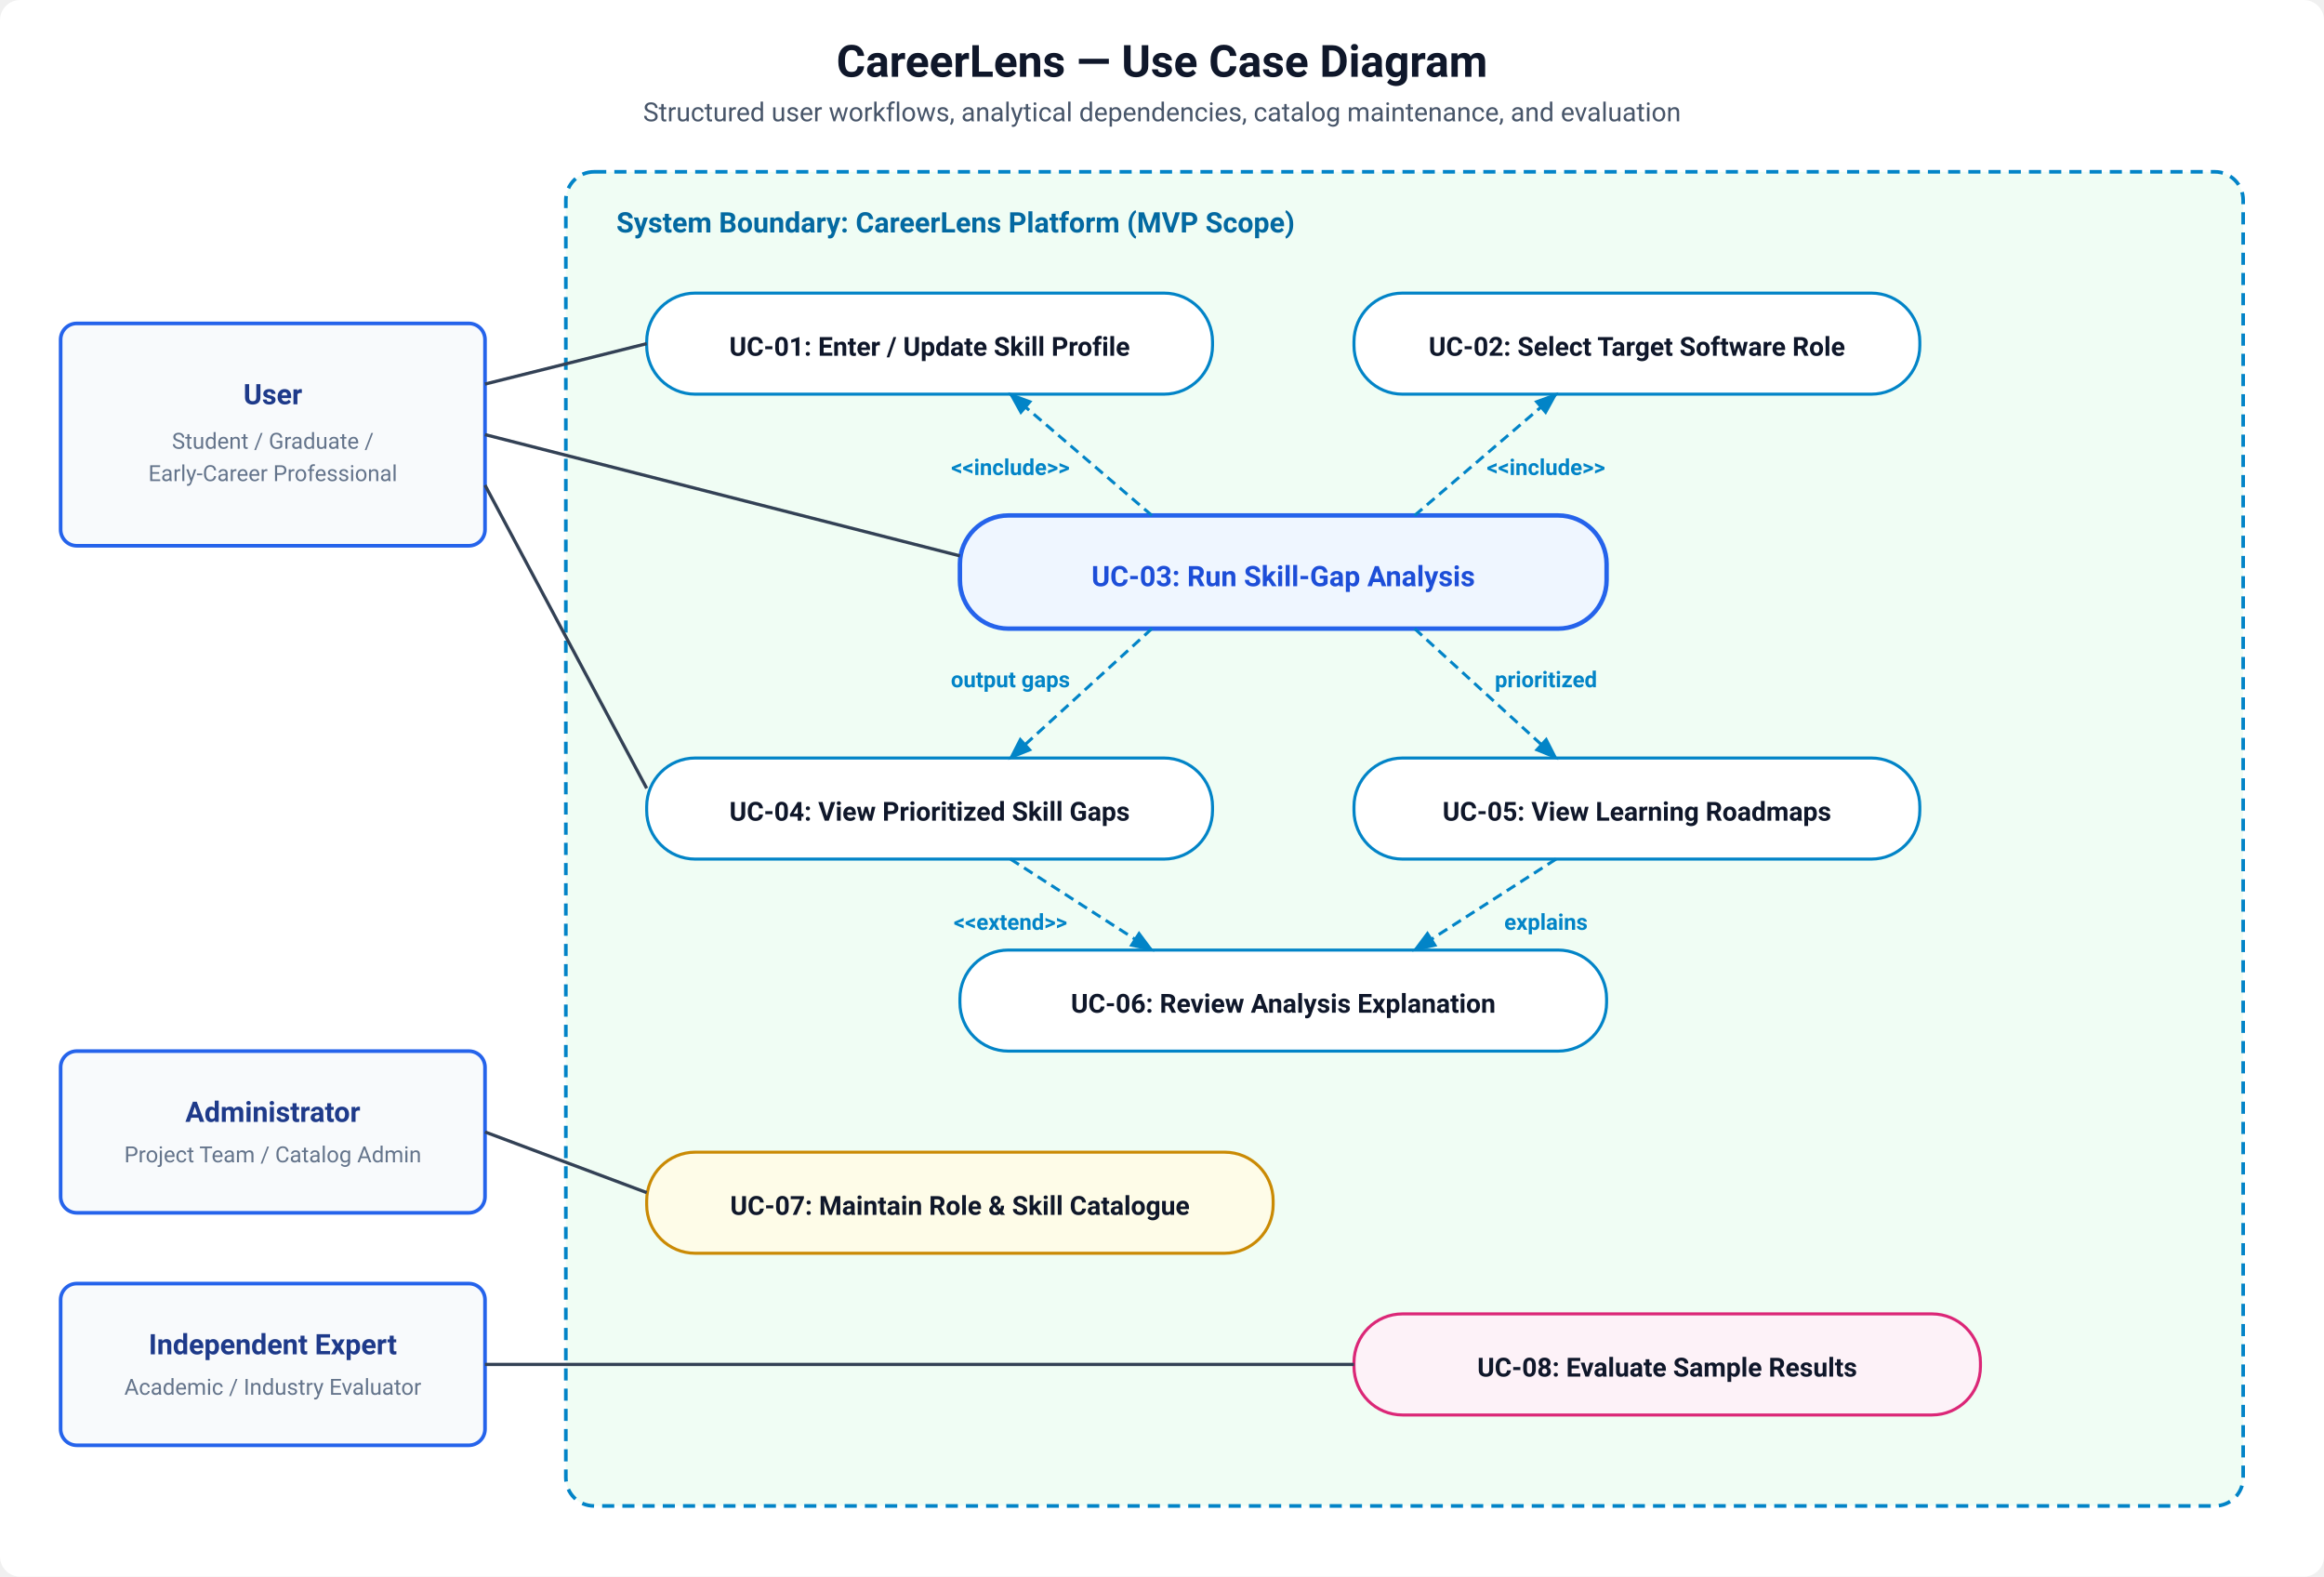
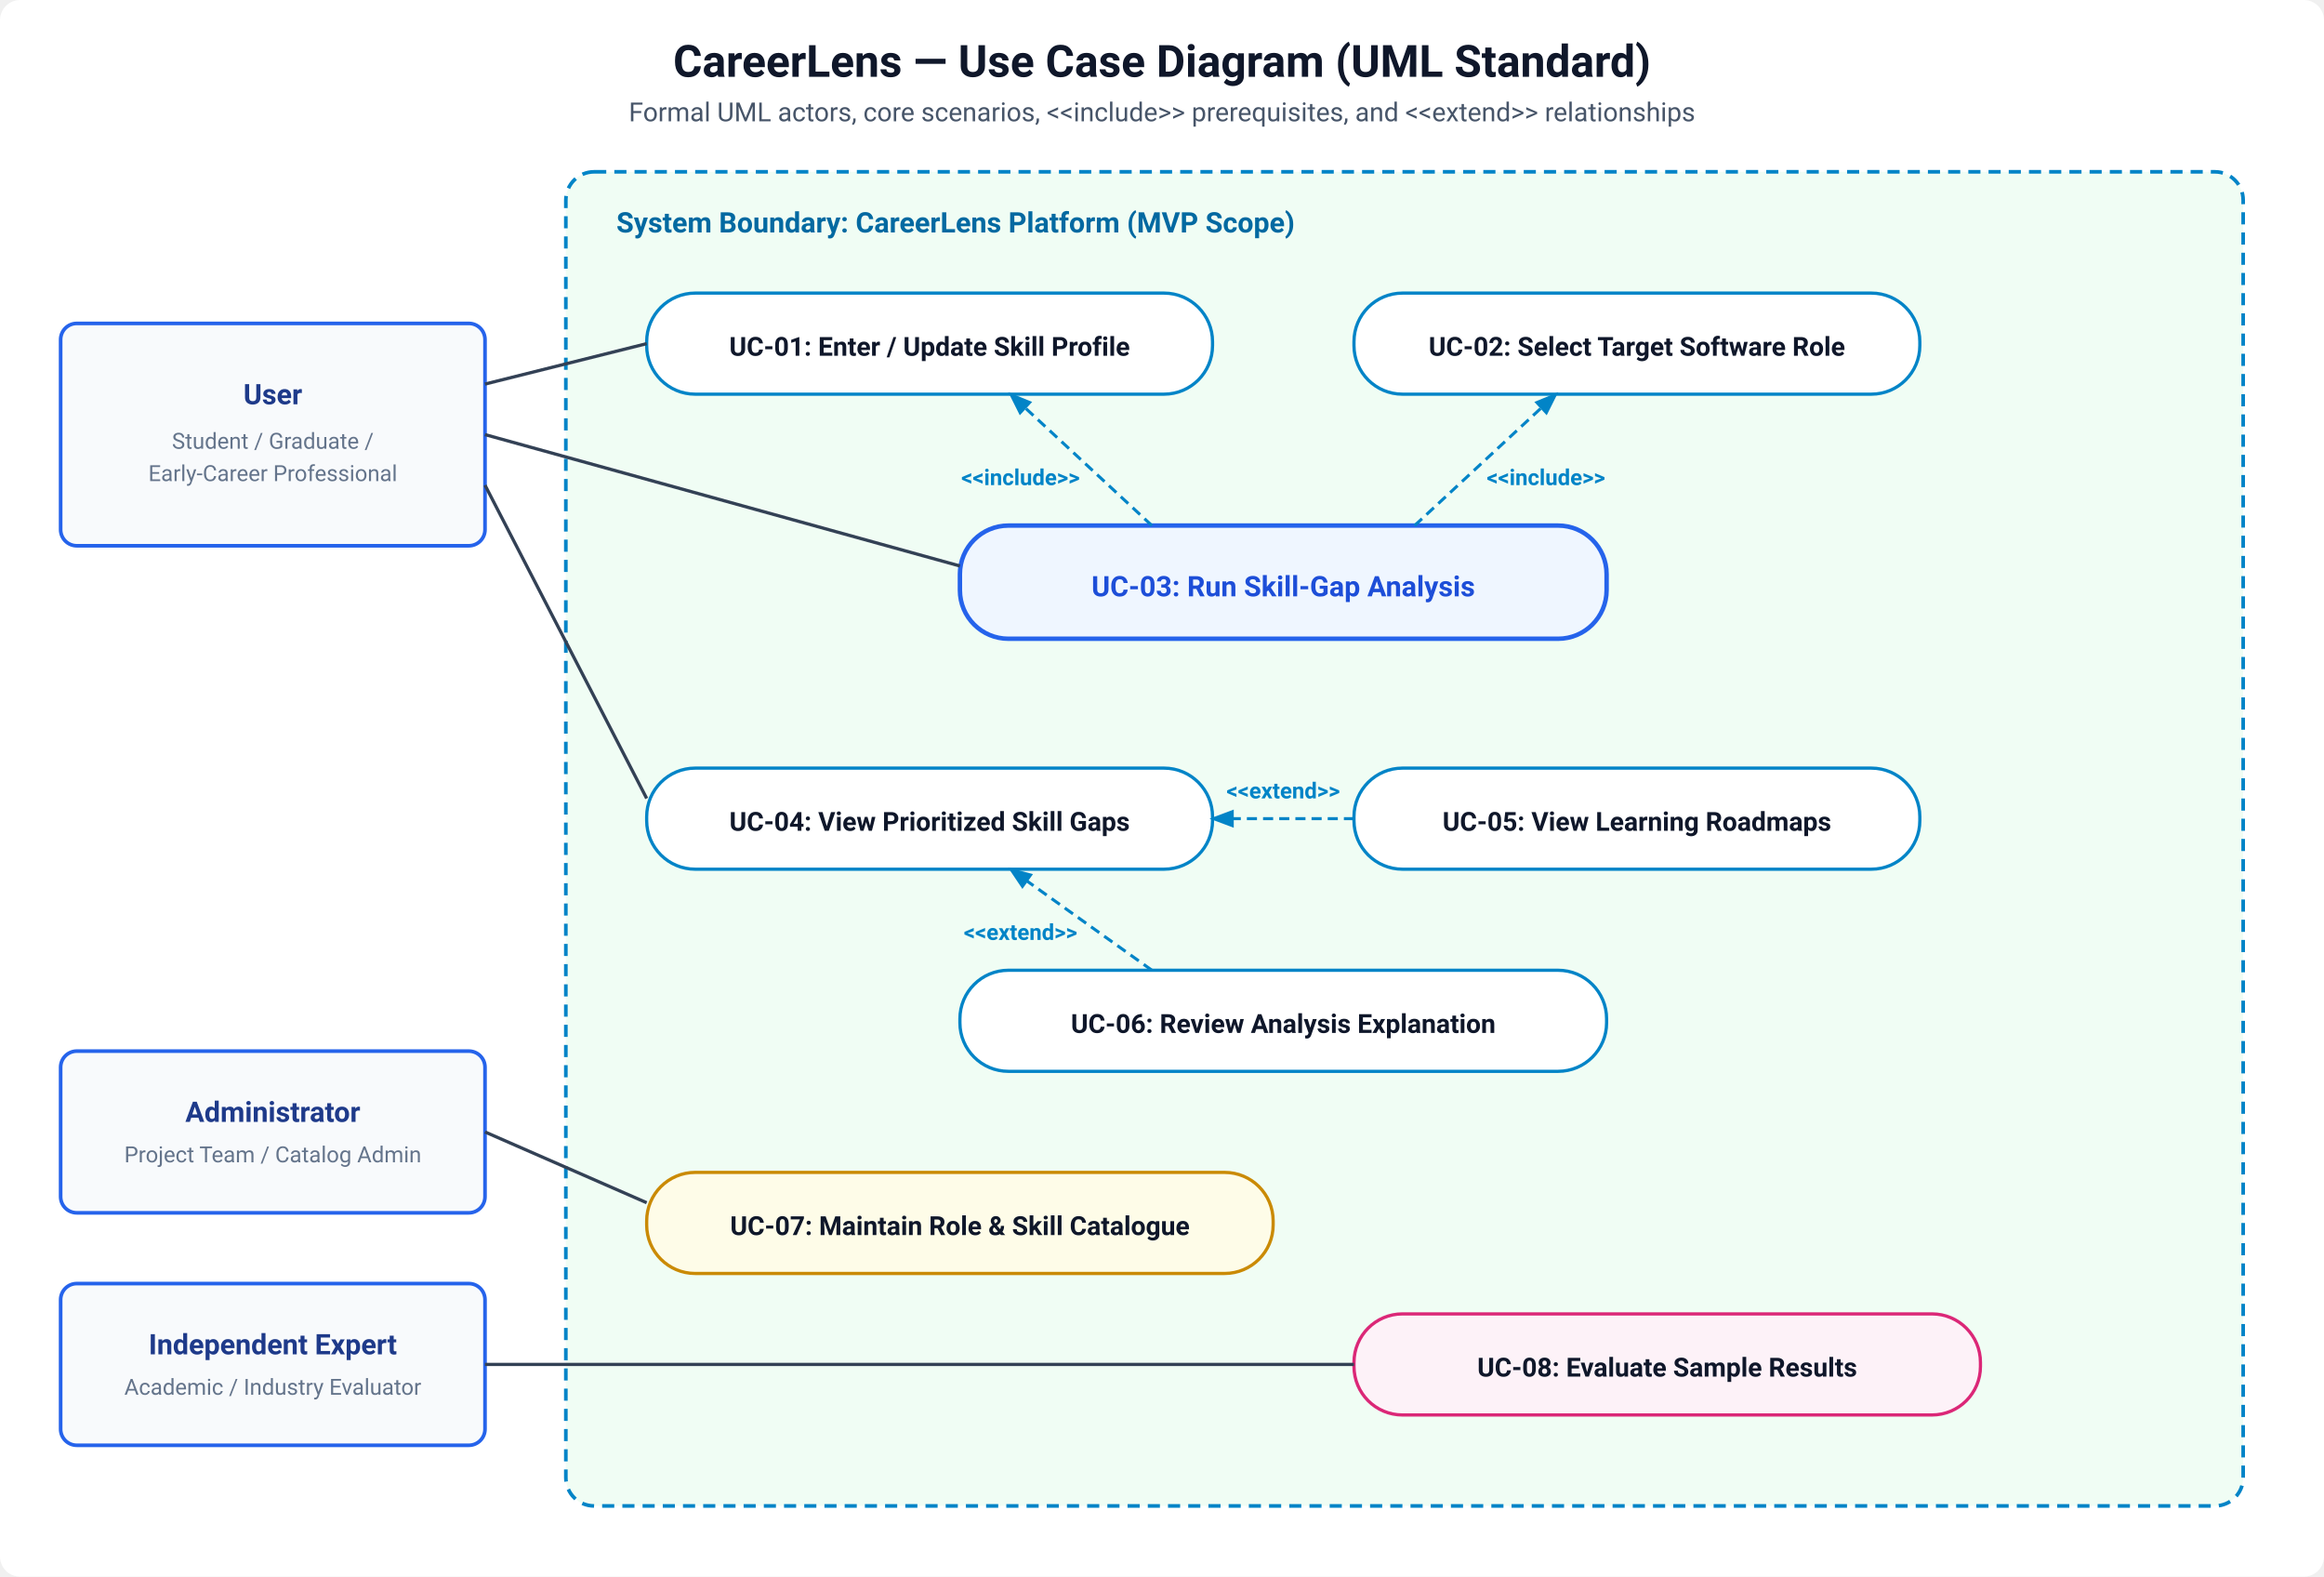
<svg xmlns="http://www.w3.org/2000/svg" viewBox="0 0 1150 780" width="100%" height="100%">
  <defs>
    <style>
      .bg { fill: #ffffff; }
      .title { font-family: -apple-system, BlinkMacSystemFont, "Segoe UI", Roboto, sans-serif; font-size: 22px; font-weight: 700; fill: #0f172a; }
      .subtitle { font-family: -apple-system, BlinkMacSystemFont, "Segoe UI", Roboto, sans-serif; font-size: 13px; fill: #475569; }
      .actor-card { fill: #f8fafc; stroke: #2563eb; stroke-width: 1.8; rx: 8; }
      .actor-title { font-family: -apple-system, BlinkMacSystemFont, "Segoe UI", Roboto, sans-serif; font-size: 14px; font-weight: 700; fill: #1e3a8a; text-anchor: middle; }
      .actor-sub { font-family: -apple-system, BlinkMacSystemFont, "Segoe UI", Roboto, sans-serif; font-size: 11px; fill: #64748b; text-anchor: middle; }
      
      .boundary { fill: #f0fdf4; stroke: #0284c7; stroke-width: 1.8; stroke-dasharray: 6 4; rx: 14; }
      .boundary-title { font-family: -apple-system, BlinkMacSystemFont, "Segoe UI", Roboto, sans-serif; font-size: 14px; font-weight: 700; fill: #0369a1; }
      
-       .uc-pill { fill: #ffffff; stroke: #0284c7; stroke-width: 1.5; rx: 24; }
+       .uc-pill { fill: #ffffff; stroke: #0284c7; stroke-width: 1.6; rx: 24; }
      .uc-core { fill: #eff6ff; stroke: #2563eb; stroke-width: 2.2; rx: 24; }
-       .uc-admin { fill: #fefce8; stroke: #ca8a04; stroke-width: 1.5; rx: 24; }
-       .uc-expert { fill: #fdf2f8; stroke: #db2777; stroke-width: 1.5; rx: 24; }
+       .uc-admin { fill: #fefce8; stroke: #ca8a04; stroke-width: 1.6; rx: 24; }
+       .uc-expert { fill: #fdf2f8; stroke: #db2777; stroke-width: 1.6; rx: 24; }
      
      .uc-text { font-family: -apple-system, BlinkMacSystemFont, "Segoe UI", Roboto, sans-serif; font-size: 13px; font-weight: 600; fill: #0f172a; text-anchor: middle; }
      .uc-text-core { font-family: -apple-system, BlinkMacSystemFont, "Segoe UI", Roboto, sans-serif; font-size: 14px; font-weight: 700; fill: #1d4ed8; text-anchor: middle; }
      
-       .dep-text { font-family: -apple-system, BlinkMacSystemFont, "Segoe UI", Roboto, sans-serif; font-size: 11px; fill: #0284c7; font-weight: 600; text-anchor: middle; }
+       .dep-text { font-family: -apple-system, BlinkMacSystemFont, "Segoe UI", Roboto, sans-serif; font-size: 11px; fill: #0284c7; font-weight: 700; text-anchor: middle; }
      .line-assoc { stroke: #334155; stroke-width: 1.6; fill: none; }
      .line-dep { stroke: #0284c7; stroke-width: 1.5; stroke-dasharray: 5 3; fill: none; marker-end: url(#arrow-blue); }
    </style>
    <marker id="arrow-blue" markerWidth="8" markerHeight="6" refX="7" refY="3" orient="auto">
      <polygon points="0 0, 8 3, 0 6" fill="#0284c7" />
    </marker>
  </defs>
  <rect width="1150" height="780" class="bg" rx="10" />
-   <text x="575" y="38" class="title" text-anchor="middle">CareerLens — Use Case Diagram</text>
-   <text x="575" y="60" class="subtitle" text-anchor="middle">Structured user workflows, analytical dependencies, catalog maintenance, and evaluation</text>
+   <text x="575" y="38" class="title" text-anchor="middle">CareerLens — Use Case Diagram (UML Standard)</text>
+   <text x="575" y="60" class="subtitle" text-anchor="middle">Formal UML actors, core scenarios, &lt;&lt;include&gt;&gt; prerequisites, and &lt;&lt;extend&gt;&gt; relationships</text>
  <rect x="280" y="85" width="830" height="660" class="boundary" />
  <text x="305" y="115" class="boundary-title">System Boundary: CareerLens Platform (MVP Scope)</text>
  <rect x="30" y="160" width="210" height="110" class="actor-card" />
  <text x="135" y="200" class="actor-title">User</text>
  <text x="135" y="222" class="actor-sub">Student / Graduate /</text>
  <text x="135" y="238" class="actor-sub">Early-Career Professional</text>
  <rect x="30" y="520" width="210" height="80" class="actor-card" />
  <text x="135" y="555" class="actor-title">Administrator</text>
  <text x="135" y="575" class="actor-sub">Project Team / Catalog Admin</text>
  <rect x="30" y="635" width="210" height="80" class="actor-card" />
  <text x="135" y="670" class="actor-title">Independent Expert</text>
  <text x="135" y="690" class="actor-sub">Academic / Industry Evaluator</text>
  <rect x="320" y="145" width="280" height="50" class="uc-pill" />
  <text x="460" y="176" class="uc-text">UC-01: Enter / Update Skill Profile</text>
  <rect x="670" y="145" width="280" height="50" class="uc-pill" />
  <text x="810" y="176" class="uc-text">UC-02: Select Target Software Role</text>
-   <rect x="475" y="255" width="320" height="56" class="uc-core" />
-   <text x="635" y="290" class="uc-text-core">UC-03: Run Skill-Gap Analysis</text>
-   <rect x="320" y="375" width="280" height="50" class="uc-pill" />
-   <text x="460" y="406" class="uc-text">UC-04: View Prioritized Skill Gaps</text>
-   <rect x="670" y="375" width="280" height="50" class="uc-pill" />
-   <text x="810" y="406" class="uc-text">UC-05: View Learning Roadmaps</text>
-   <rect x="475" y="470" width="320" height="50" class="uc-pill" />
-   <text x="635" y="501" class="uc-text">UC-06: Review Analysis Explanation</text>
-   <rect x="320" y="570" width="310" height="50" class="uc-admin" />
-   <text x="475" y="601" class="uc-text" fill="#854d0e">UC-07: Maintain Role &amp; Skill Catalogue</text>
+   <rect x="475" y="260" width="320" height="56" class="uc-core" />
+   <text x="635" y="295" class="uc-text-core">UC-03: Run Skill-Gap Analysis</text>
+   <rect x="320" y="380" width="280" height="50" class="uc-pill" />
+   <text x="460" y="411" class="uc-text">UC-04: View Prioritized Skill Gaps</text>
+   <rect x="670" y="380" width="280" height="50" class="uc-pill" />
+   <text x="810" y="411" class="uc-text">UC-05: View Learning Roadmaps</text>
+   <rect x="475" y="480" width="320" height="50" class="uc-pill" />
+   <text x="635" y="511" class="uc-text">UC-06: Review Analysis Explanation</text>
+   <rect x="320" y="580" width="310" height="50" class="uc-admin" />
+   <text x="475" y="611" class="uc-text" fill="#854d0e">UC-07: Maintain Role &amp; Skill Catalogue</text>
  <rect x="670" y="650" width="310" height="50" class="uc-expert" />
  <text x="825" y="681" class="uc-text" fill="#9d174d">UC-08: Evaluate Sample Results</text>
  <line x1="240" y1="190" x2="320" y2="170" class="line-assoc" />
-   <line x1="240" y1="215" x2="475" y2="275" class="line-assoc" />
-   <line x1="240" y1="240" x2="320" y2="390" class="line-assoc" />
-   <line x1="240" y1="560" x2="320" y2="590" class="line-assoc" />
+   <line x1="240" y1="215" x2="475" y2="280" class="line-assoc" />
+   <line x1="240" y1="240" x2="320" y2="395" class="line-assoc" />
+   <line x1="240" y1="560" x2="320" y2="595" class="line-assoc" />
  <line x1="240" y1="675" x2="670" y2="675" class="line-assoc" />
-   <path d="M 570 255 L 500 195" class="line-dep" />
-   <text x="500" y="235" class="dep-text">&lt;&lt;include&gt;&gt;</text>
-   <path d="M 700 255 L 770 195" class="line-dep" />
-   <text x="765" y="235" class="dep-text">&lt;&lt;include&gt;&gt;</text>
-   <path d="M 570 311 L 500 375" class="line-dep" />
-   <text x="500" y="340" class="dep-text">output gaps</text>
-   <path d="M 700 311 L 770 375" class="line-dep" />
-   <text x="765" y="340" class="dep-text">prioritized</text>
-   <path d="M 500 425 L 570 470" class="line-dep" />
-   <text x="500" y="460" class="dep-text">&lt;&lt;extend&gt;&gt;</text>
-   <path d="M 770 425 L 700 470" class="line-dep" />
-   <text x="765" y="460" class="dep-text">explains</text>
+   <path d="M 570 260 L 500 195" class="line-dep" />
+   <text x="505" y="240" class="dep-text">&lt;&lt;include&gt;&gt;</text>
+   <path d="M 700 260 L 770 195" class="line-dep" />
+   <text x="765" y="240" class="dep-text">&lt;&lt;include&gt;&gt;</text>
+   <path d="M 670 405 L 600 405" class="line-dep" />
+   <text x="635" y="395" class="dep-text">&lt;&lt;extend&gt;&gt;</text>
+   <path d="M 570 480 L 500 430" class="line-dep" />
+   <text x="505" y="465" class="dep-text">&lt;&lt;extend&gt;&gt;</text>
</svg>
